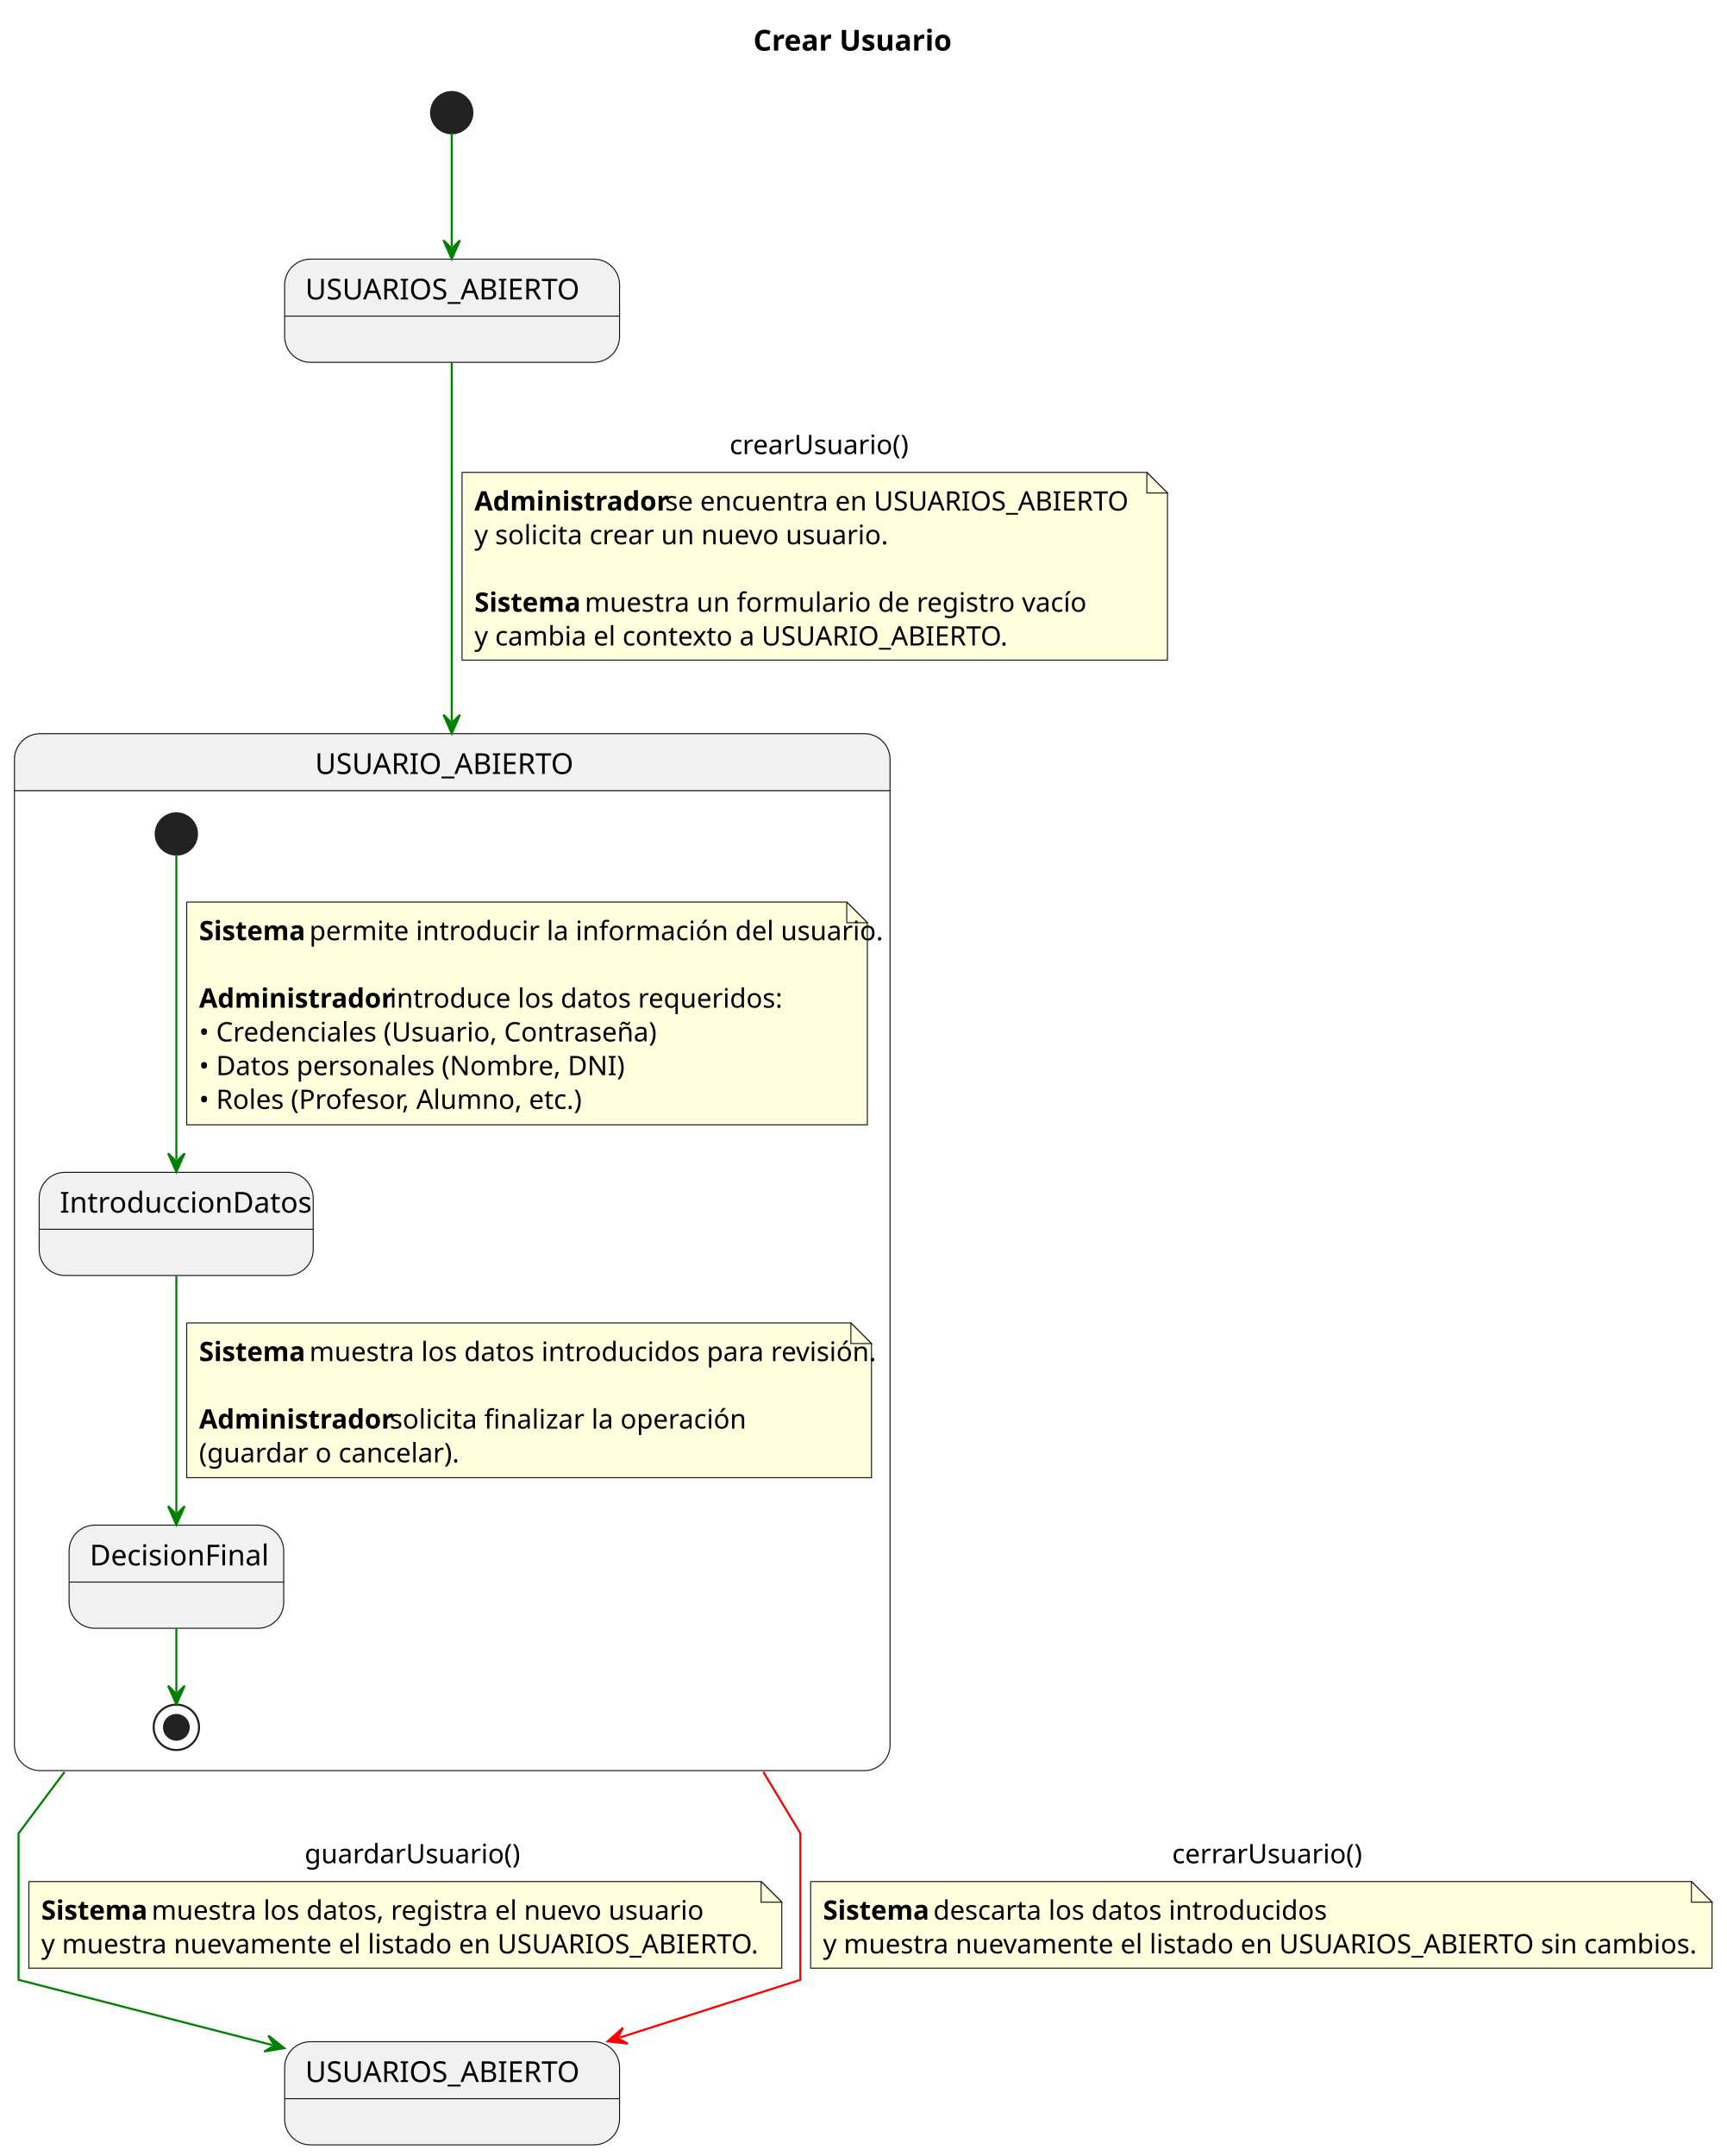
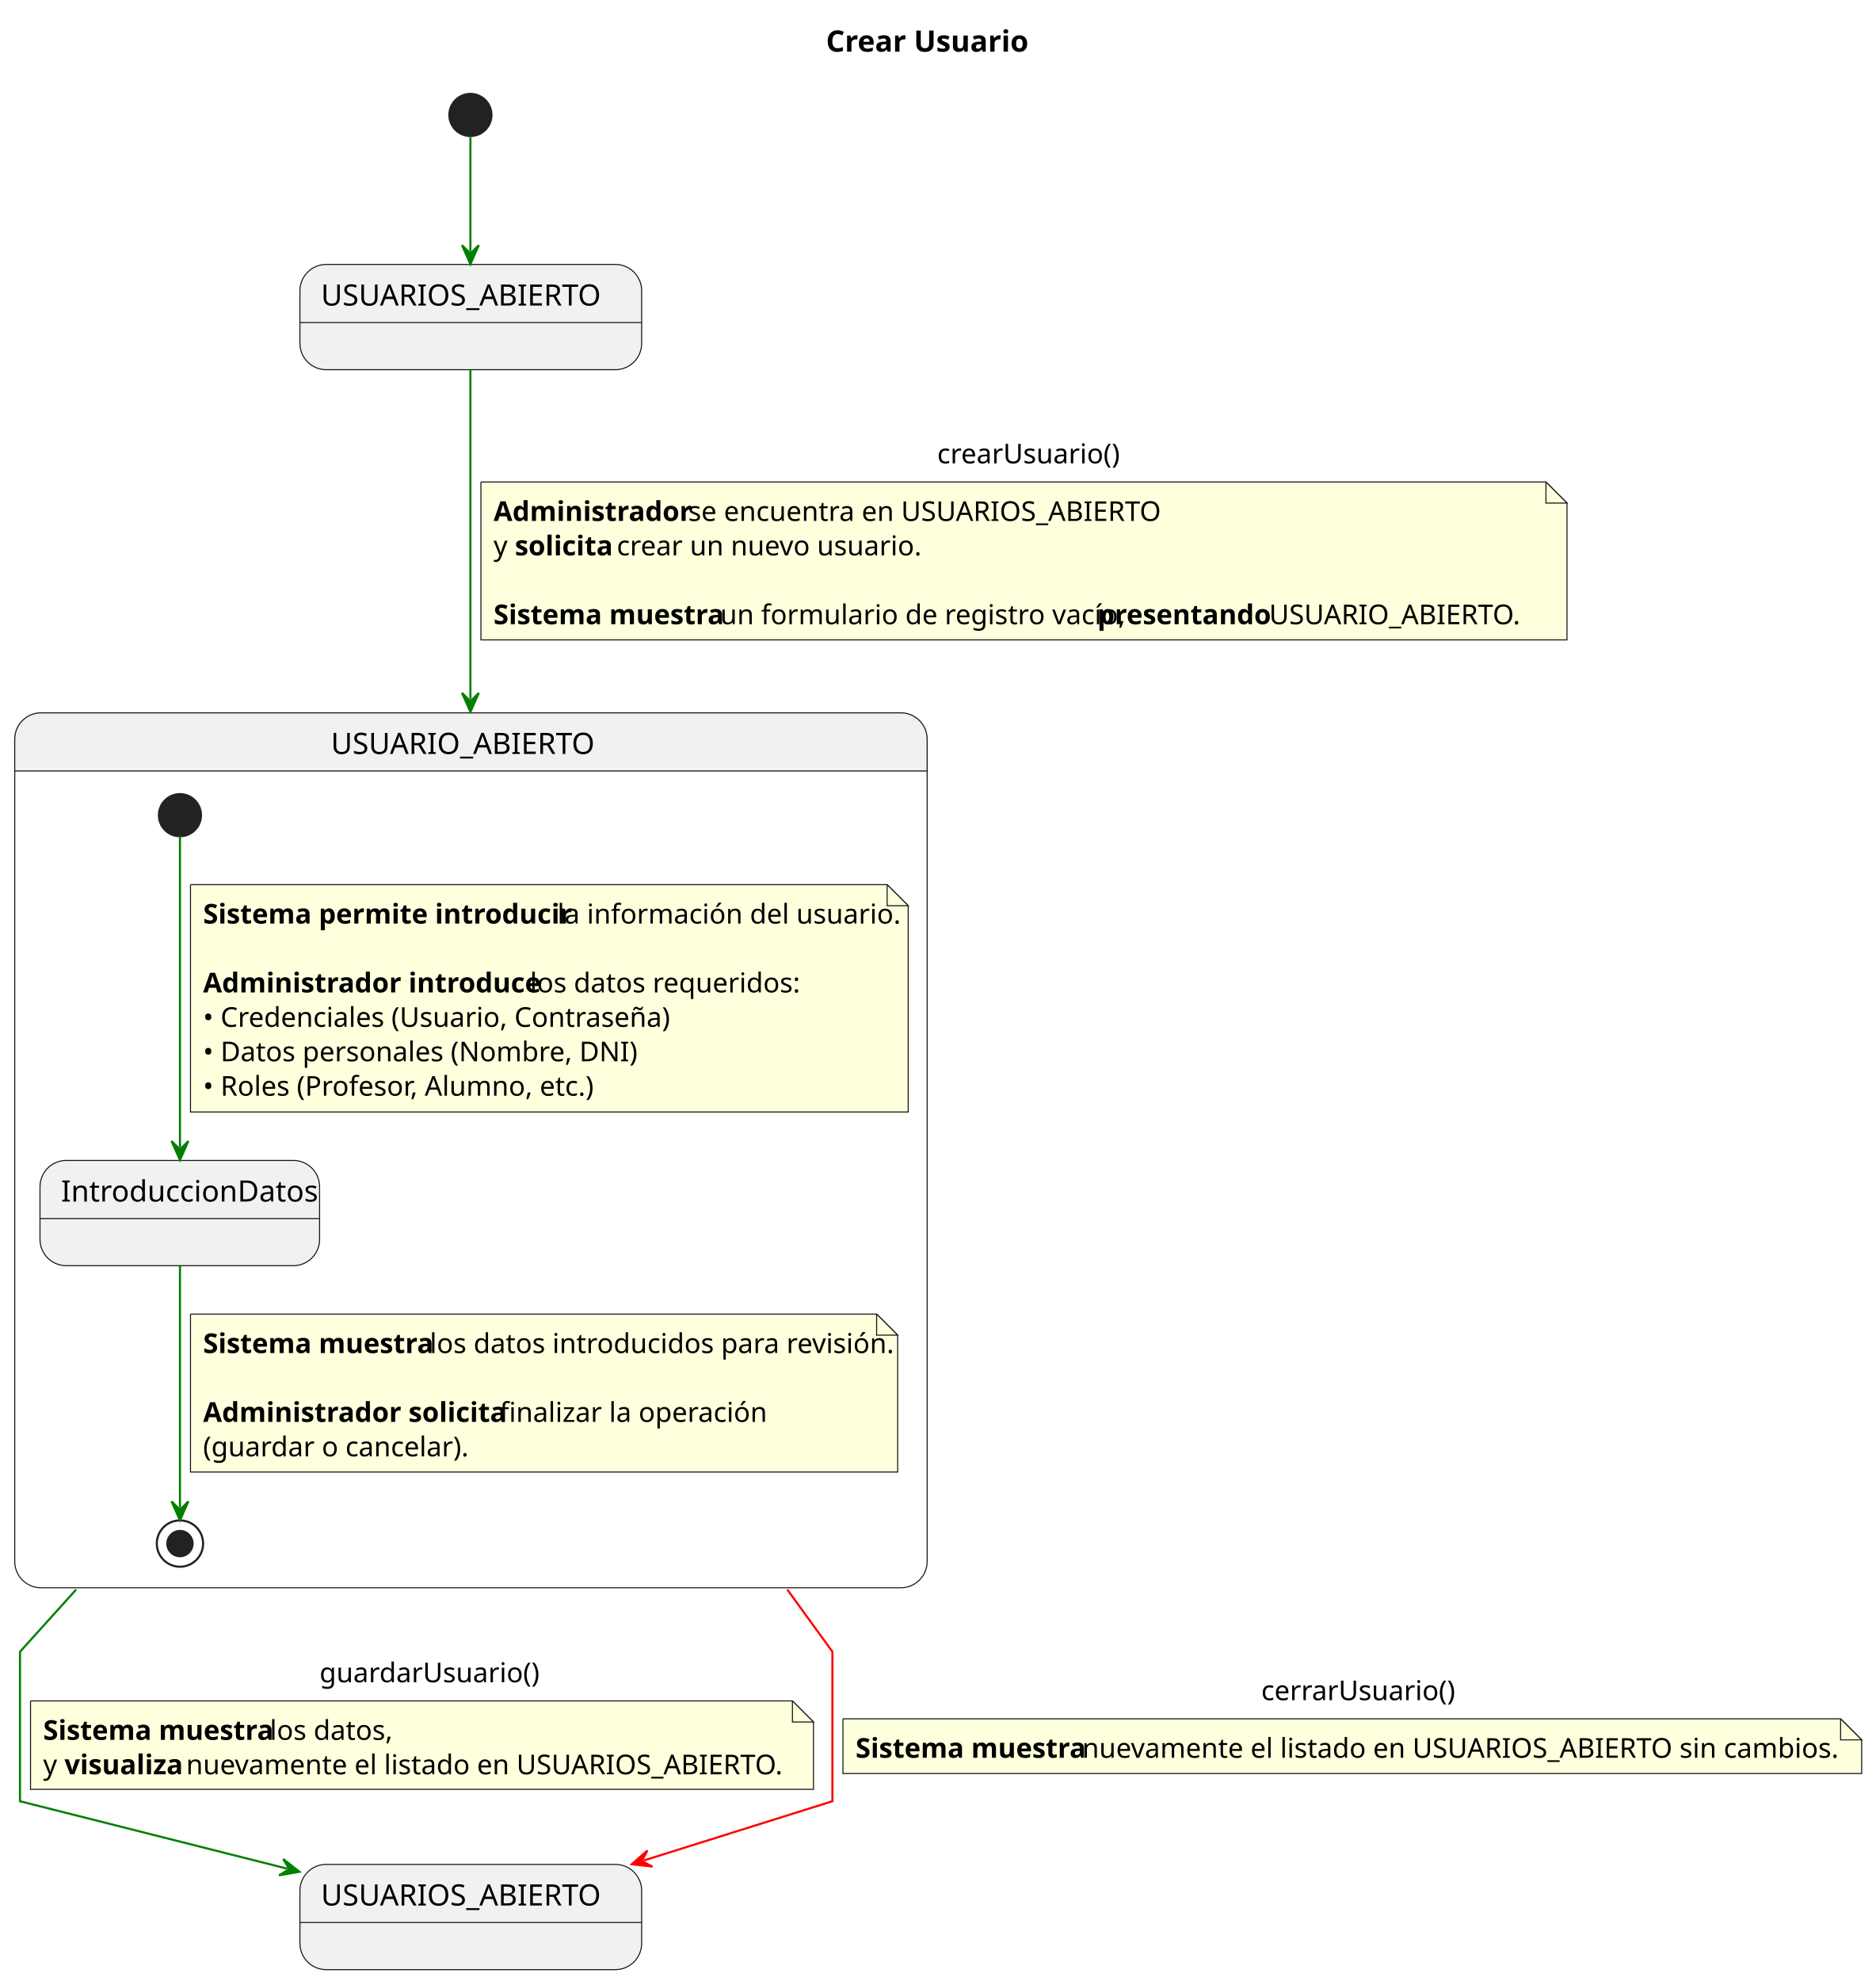
- <svg xmlns="http://www.w3.org/2000/svg" contentStyleType="text/css" data-diagram-type="STATE" height="1045px" preserveAspectRatio="none" style="width:837px;height:1045px;background:#FFFFFF;" version="1.1" viewBox="0 0 837 1045" width="837px" zoomAndPan="magnify">
+ <svg xmlns="http://www.w3.org/2000/svg" contentStyleType="text/css" data-diagram-type="STATE" height="941px" preserveAspectRatio="none" style="width:891px;height:941px;background:#FFFFFF;" version="1.1" viewBox="0 0 891 941" width="891px" zoomAndPan="magnify">
  <defs />
  <g>
-     <text fill="#000000" font-family="sans-serif" font-size="14" font-weight="bold" lengthAdjust="spacing" textLength="92.593" x="365.204" y="24.533">Crear Usuario</text>
+     <text fill="#000000" font-family="sans-serif" font-size="14" font-weight="bold" lengthAdjust="spacing" textLength="92.593" x="392.454" y="24.533">Crear Usuario</text>
    <g id="USUARIOS_ABIERTO_INICIAL">
-       <rect fill="#F1F1F1" height="50" rx="12.5" ry="12.5" style="stroke:#181818;stroke-width:0.5;" width="162.365" x="138" y="125.609" />
-       <line style="stroke:#181818;stroke-width:0.5;" x1="138" x2="300.365" y1="153.219" y2="153.219" />
-       <text fill="#000000" font-family="sans-serif" font-size="14" lengthAdjust="spacing" textLength="142.365" x="148" y="145.143">USUARIOS_ABIERTO</text>
+       <rect fill="#F1F1F1" height="50" rx="12.5" ry="12.5" style="stroke:#181818;stroke-width:0.5;" width="162.365" x="142.5" y="125.609" />
+       <line style="stroke:#181818;stroke-width:0.5;" x1="142.5" x2="304.865" y1="153.219" y2="153.219" />
+       <text fill="#000000" font-family="sans-serif" font-size="14" lengthAdjust="spacing" textLength="142.365" x="152.5" y="145.143">USUARIOS_ABIERTO</text>
    </g>
    <g id="USUARIOS_ABIERTO_FINAL">
-       <rect fill="#F1F1F1" height="50" rx="12.5" ry="12.5" style="stroke:#181818;stroke-width:0.5;" width="162.365" x="138" y="989.609" />
-       <line style="stroke:#181818;stroke-width:0.5;" x1="138" x2="300.365" y1="1017.219" y2="1017.219" />
-       <text fill="#000000" font-family="sans-serif" font-size="14" lengthAdjust="spacing" textLength="142.365" x="148" y="1009.143">USUARIOS_ABIERTO</text>
+       <rect fill="#F1F1F1" height="50" rx="12.5" ry="12.5" style="stroke:#181818;stroke-width:0.5;" width="162.365" x="142.5" y="885.609" />
+       <line style="stroke:#181818;stroke-width:0.5;" x1="142.5" x2="304.865" y1="913.219" y2="913.219" />
+       <text fill="#000000" font-family="sans-serif" font-size="14" lengthAdjust="spacing" textLength="142.365" x="152.5" y="905.143">USUARIOS_ABIERTO</text>
    </g>
-     <path d="M19.5,355.609 L419,355.609 A12.5,12.5 0 0 1 431.5,368.109 L431.5,383.219 L7,383.219 L7,368.109 A12.5,12.5 0 0 1 19.5,355.609" fill="#F1F1F1" style="stroke:#F1F1F1;stroke-width:1;" />
-     <rect fill="none" height="502.609" rx="12.5" ry="12.5" style="stroke:#181818;stroke-width:0.5;" width="424.5" x="7" y="355.609" />
-     <line style="stroke:#181818;stroke-width:0.5;" x1="7" x2="431.5" y1="383.219" y2="383.219" />
-     <text fill="#000000" font-family="sans-serif" font-size="14" lengthAdjust="spacing" textLength="133.027" x="152.736" y="375.143">USUARIO_ABIERTO</text>
+     <path d="M19.5,338.609 L428,338.609 A12.5,12.5 0 0 1 440.5,351.109 L440.5,366.219 L7,366.219 L7,351.109 A12.5,12.5 0 0 1 19.5,338.609" fill="#F1F1F1" style="stroke:#F1F1F1;stroke-width:1;" />
+     <rect fill="none" height="415.609" rx="12.5" ry="12.5" style="stroke:#181818;stroke-width:0.5;" width="433.5" x="7" y="338.609" />
+     <line style="stroke:#181818;stroke-width:0.5;" x1="7" x2="440.5" y1="366.219" y2="366.219" />
+     <text fill="#000000" font-family="sans-serif" font-size="14" lengthAdjust="spacing" textLength="133.027" x="157.236" y="358.143">USUARIO_ABIERTO</text>
    <g id="USUARIO_ABIERTO_COMP.IntroduccionDatos">
-       <rect fill="#F1F1F1" height="50" rx="12.5" ry="12.5" style="stroke:#181818;stroke-width:0.5;" width="132.841" x="19" y="568.219" />
-       <line style="stroke:#181818;stroke-width:0.5;" x1="19" x2="151.841" y1="595.828" y2="595.828" />
-       <text fill="#000000" font-family="sans-serif" font-size="14" lengthAdjust="spacing" textLength="112.841" x="29" y="587.752">IntroduccionDatos</text>
+       <rect fill="#F1F1F1" height="50" rx="12.5" ry="12.5" style="stroke:#181818;stroke-width:0.5;" width="132.841" x="19" y="551.219" />
+       <line style="stroke:#181818;stroke-width:0.5;" x1="19" x2="151.841" y1="578.828" y2="578.828" />
+       <text fill="#000000" font-family="sans-serif" font-size="14" lengthAdjust="spacing" textLength="112.841" x="29" y="570.752">IntroduccionDatos</text>
    </g>
-     <g id="USUARIO_ABIERTO_COMP.DecisionFinal">
-       <rect fill="#F1F1F1" height="50" rx="12.5" ry="12.5" style="stroke:#181818;stroke-width:0.5;" width="104.034" x="33.5" y="739.219" />
-       <line style="stroke:#181818;stroke-width:0.5;" x1="33.5" x2="137.534" y1="766.828" y2="766.828" />
-       <text fill="#000000" font-family="sans-serif" font-size="14" lengthAdjust="spacing" textLength="84.034" x="43.5" y="758.752">DecisionFinal</text>
+     <ellipse cx="85.5" cy="387.219" fill="#222222" rx="10" ry="10" style="stroke:#222222;stroke-width:1;" />
+     <ellipse cx="85.5" cy="733.219" fill="none" rx="11" ry="11" style="stroke:#222222;stroke-width:1;" />
+     <ellipse cx="85.5" cy="733.219" fill="#222222" rx="6" ry="6" style="stroke:#222222;stroke-width:1;" />
+     <g class="link" data-entity-1="*start*USUARIO_ABIERTO_COMP" data-entity-2="IntroduccionDatos" data-source-line="22" data-uid="lnk6" id="link_*start*USUARIO_ABIERTO_COMP_IntroduccionDatos">
+       <path d="M85.5,397.239 C85.5,424.889 85.5,503.129 85.5,545.029" fill="none" id="*start*USUARIO_ABIERTO_COMP-to-IntroduccionDatos" style="stroke:#008000;stroke-width:1;" />
+       <polygon fill="#008000" points="85.5,551.029,89.5,542.029,85.5,546.029,81.5,542.029,85.5,551.029" style="stroke:#008000;stroke-width:1;" />
+       <path d="M90.5,420.219 L90.5,528.219 L431.5,528.219 L431.5,430.219 L421.5,420.219 L90.5,420.219" fill="#FEFFDD" style="stroke:#181818;stroke-width:0.5;" />
+       <path d="M421.5,420.219 L421.5,430.219 L431.5,430.219 L421.5,420.219" fill="#FEFFDD" style="stroke:#181818;stroke-width:0.5;" />
+       <text fill="#000000" font-family="sans-serif" font-size="13" font-weight="bold" lengthAdjust="spacing" textLength="164.709" x="96.5" y="438.714">Sistema permite introducir</text>
+       <text fill="#000000" font-family="sans-serif" font-size="13" lengthAdjust="spacing" textLength="151.747" x="264.821" y="438.714">la información del usuario.</text>
+       <text fill="#000000" font-family="sans-serif" font-size="13" lengthAdjust="spacing" textLength="3.612" x="96.5" y="455.065"> </text>
+       <text fill="#000000" font-family="sans-serif" font-size="13" font-weight="bold" lengthAdjust="spacing" textLength="151.677" x="96.5" y="471.417">Administrador introduce</text>
+       <text fill="#000000" font-family="sans-serif" font-size="13" lengthAdjust="spacing" textLength="120.682" x="251.789" y="471.417">los datos requeridos:</text>
+       <text fill="#000000" font-family="sans-serif" font-size="13" lengthAdjust="spacing" textLength="216.265" x="96.5" y="487.769">• Credenciales (Usuario, Contraseña)</text>
+       <text fill="#000000" font-family="sans-serif" font-size="13" lengthAdjust="spacing" textLength="198.18" x="96.5" y="504.12">• Datos personales (Nombre, DNI)</text>
+       <text fill="#000000" font-family="sans-serif" font-size="13" lengthAdjust="spacing" textLength="183.009" x="96.5" y="520.472">• Roles (Profesor, Alumno, etc.)</text>
    </g>
-     <ellipse cx="85.5" cy="404.219" fill="#222222" rx="10" ry="10" style="stroke:#222222;stroke-width:1;" />
-     <ellipse cx="85.5" cy="837.219" fill="none" rx="11" ry="11" style="stroke:#222222;stroke-width:1;" />
-     <ellipse cx="85.5" cy="837.219" fill="#222222" rx="6" ry="6" style="stroke:#222222;stroke-width:1;" />
-     <g class="link" data-entity-1="*start*USUARIO_ABIERTO_COMP" data-entity-2="IntroduccionDatos" data-source-line="24" data-uid="lnk6" id="link_*start*USUARIO_ABIERTO_COMP_IntroduccionDatos">
-       <path d="M85.5,414.239 C85.5,441.889 85.5,520.129 85.5,562.029" fill="none" id="*start*USUARIO_ABIERTO_COMP-to-IntroduccionDatos" style="stroke:#008000;stroke-width:1;" />
-       <polygon fill="#008000" points="85.5,568.029,89.5,559.029,85.5,563.029,81.5,559.029,85.5,568.029" style="stroke:#008000;stroke-width:1;" />
-       <path d="M90.5,437.219 L90.5,545.219 L420.5,545.219 L420.5,447.219 L410.5,437.219 L90.5,437.219" fill="#FEFFDD" style="stroke:#181818;stroke-width:0.5;" />
-       <path d="M410.5,437.219 L410.5,447.219 L420.5,447.219 L410.5,437.219" fill="#FEFFDD" style="stroke:#181818;stroke-width:0.5;" />
-       <text fill="#000000" font-family="sans-serif" font-size="13" font-weight="bold" lengthAdjust="spacing" textLength="49.861" x="96.5" y="455.714">Sistema</text>
-       <text fill="#000000" font-family="sans-serif" font-size="13" lengthAdjust="spacing" textLength="255.785" x="149.973" y="455.714">permite introducir la información del usuario.</text>
-       <text fill="#000000" font-family="sans-serif" font-size="13" lengthAdjust="spacing" textLength="3.612" x="96.5" y="472.065"> </text>
-       <text fill="#000000" font-family="sans-serif" font-size="13" font-weight="bold" lengthAdjust="spacing" textLength="88.842" x="96.5" y="488.417">Administrador</text>
-       <text fill="#000000" font-family="sans-serif" font-size="13" lengthAdjust="spacing" textLength="177.773" x="188.954" y="488.417">introduce los datos requeridos:</text>
-       <text fill="#000000" font-family="sans-serif" font-size="13" lengthAdjust="spacing" textLength="216.265" x="96.5" y="504.769">• Credenciales (Usuario, Contraseña)</text>
-       <text fill="#000000" font-family="sans-serif" font-size="13" lengthAdjust="spacing" textLength="198.18" x="96.5" y="521.12">• Datos personales (Nombre, DNI)</text>
-       <text fill="#000000" font-family="sans-serif" font-size="13" lengthAdjust="spacing" textLength="183.009" x="96.5" y="537.472">• Roles (Profesor, Alumno, etc.)</text>
+     <g class="link" data-entity-1="IntroduccionDatos" data-entity-2="*end*USUARIO_ABIERTO_COMP" data-source-line="32" data-uid="lnk8" id="link_IntroduccionDatos_*end*USUARIO_ABIERTO_COMP">
+       <path d="M85.5,601.439 C85.5,636.009 85.5,691.989 85.5,716.169" fill="none" id="IntroduccionDatos-to-*end*USUARIO_ABIERTO_COMP" style="stroke:#008000;stroke-width:1;" />
+       <polygon fill="#008000" points="85.5,722.169,89.5,713.169,85.5,717.169,81.5,713.169,85.5,722.169" style="stroke:#008000;stroke-width:1;" />
+       <path d="M90.5,624.219 L90.5,699.219 L426.5,699.219 L426.5,634.219 L416.5,624.219 L90.5,624.219" fill="#FEFFDD" style="stroke:#181818;stroke-width:0.5;" />
+       <path d="M416.5,624.219 L416.5,634.219 L426.5,634.219 L416.5,624.219" fill="#FEFFDD" style="stroke:#181818;stroke-width:0.5;" />
+       <text fill="#000000" font-family="sans-serif" font-size="13" font-weight="bold" lengthAdjust="spacing" textLength="104.051" x="96.5" y="642.714">Sistema muestra</text>
+       <text fill="#000000" font-family="sans-serif" font-size="13" lengthAdjust="spacing" textLength="207.391" x="204.163" y="642.714">los datos introducidos para revisión.</text>
+       <text fill="#000000" font-family="sans-serif" font-size="13" lengthAdjust="spacing" textLength="3.612" x="96.5" y="659.065"> </text>
+       <text fill="#000000" font-family="sans-serif" font-size="13" font-weight="bold" lengthAdjust="spacing" textLength="137.249" x="96.5" y="675.417">Administrador solicita</text>
+       <text fill="#000000" font-family="sans-serif" font-size="13" lengthAdjust="spacing" textLength="119.234" x="237.361" y="675.417">finalizar la operación</text>
+       <text fill="#000000" font-family="sans-serif" font-size="13" lengthAdjust="spacing" textLength="120.669" x="96.5" y="691.769">(guardar o cancelar).</text>
    </g>
-     <g class="link" data-entity-1="IntroduccionDatos" data-entity-2="DecisionFinal" data-source-line="34" data-uid="lnk7" id="link_IntroduccionDatos_DecisionFinal">
-       <path d="M85.5,618.429 C85.5,650.559 85.5,700.949 85.5,733.049" fill="none" id="IntroduccionDatos-to-DecisionFinal" style="stroke:#008000;stroke-width:1;" />
-       <polygon fill="#008000" points="85.5,739.049,89.5,730.049,85.5,734.049,81.5,730.049,85.5,739.049" style="stroke:#008000;stroke-width:1;" />
-       <path d="M90.5,641.219 L90.5,716.219 L422.5,716.219 L422.5,651.219 L412.5,641.219 L90.5,641.219" fill="#FEFFDD" style="stroke:#181818;stroke-width:0.5;" />
-       <path d="M412.5,641.219 L412.5,651.219 L422.5,651.219 L412.5,641.219" fill="#FEFFDD" style="stroke:#181818;stroke-width:0.5;" />
-       <text fill="#000000" font-family="sans-serif" font-size="13" font-weight="bold" lengthAdjust="spacing" textLength="49.861" x="96.5" y="659.714">Sistema</text>
-       <text fill="#000000" font-family="sans-serif" font-size="13" lengthAdjust="spacing" textLength="257.962" x="149.973" y="659.714">muestra los datos introducidos para revisión.</text>
-       <text fill="#000000" font-family="sans-serif" font-size="13" lengthAdjust="spacing" textLength="3.612" x="96.5" y="676.065"> </text>
-       <text fill="#000000" font-family="sans-serif" font-size="13" font-weight="bold" lengthAdjust="spacing" textLength="88.842" x="96.5" y="692.417">Administrador</text>
-       <text fill="#000000" font-family="sans-serif" font-size="13" lengthAdjust="spacing" textLength="162.583" x="188.954" y="692.417">solicita finalizar la operación</text>
-       <text fill="#000000" font-family="sans-serif" font-size="13" lengthAdjust="spacing" textLength="120.669" x="96.5" y="708.769">(guardar o cancelar).</text>
-     </g>
-     <g class="link" data-entity-1="DecisionFinal" data-entity-2="*end*USUARIO_ABIERTO_COMP" data-source-line="42" data-uid="lnk9" id="link_DecisionFinal_*end*USUARIO_ABIERTO_COMP">
-       <path d="M85.5,789.259 C85.5,801.809 85.5,810.499 85.5,820.069" fill="none" id="DecisionFinal-to-*end*USUARIO_ABIERTO_COMP" style="stroke:#008000;stroke-width:1;" />
-       <polygon fill="#008000" points="85.5,826.069,89.5,817.069,85.5,821.069,81.5,817.069,85.5,826.069" style="stroke:#008000;stroke-width:1;" />
-     </g>
-     <ellipse cx="219" cy="54.609" fill="#222222" rx="10" ry="10" style="stroke:#222222;stroke-width:1;" />
+     <ellipse cx="223.5" cy="54.609" fill="#222222" rx="10" ry="10" style="stroke:#222222;stroke-width:1;" />
    <g class="link" data-entity-1="*start*" data-entity-2="USUARIOS_ABIERTO_INICIAL" data-source-line="8" data-uid="lnk3" id="link_*start*_USUARIOS_ABIERTO_INICIAL">
-       <path d="M219,64.619 C219,78.499 219,99.579 219,119.449" fill="none" id="*start*-to-USUARIOS_ABIERTO_INICIAL" style="stroke:#008000;stroke-width:1;" />
-       <polygon fill="#008000" points="219,125.449,223,116.449,219,120.449,215,116.449,219,125.449" style="stroke:#008000;stroke-width:1;" />
+       <path d="M223.5,64.619 C223.5,78.499 223.5,99.579 223.5,119.449" fill="none" id="*start*-to-USUARIOS_ABIERTO_INICIAL" style="stroke:#008000;stroke-width:1;" />
+       <polygon fill="#008000" points="223.5,125.449,227.5,116.449,223.5,120.449,219.5,116.449,223.5,125.449" style="stroke:#008000;stroke-width:1;" />
    </g>
    <g class="link" data-entity-1="USUARIOS_ABIERTO_INICIAL" data-entity-2="USUARIO_ABIERTO_COMP" data-source-line="10" data-uid="lnk4" id="link_USUARIOS_ABIERTO_INICIAL_USUARIO_ABIERTO_COMP">
-       <path d="M219,175.719 C219,211.329 219,275.739 219,349.469" fill="none" id="USUARIOS_ABIERTO_INICIAL-to-USUARIO_ABIERTO_COMP" style="stroke:#008000;stroke-width:1;" />
-       <polygon fill="#008000" points="219,355.469,223,346.469,219,350.469,215,346.469,219,355.469" style="stroke:#008000;stroke-width:1;" />
-       <text fill="#000000" font-family="sans-serif" font-size="13" lengthAdjust="spacing" textLength="83.072" x="353.712" y="220.105">crearUsuario()</text>
-       <path d="M224,228.961 L224,319.961 L566,319.961 L566,238.961 L556,228.961 L224,228.961" fill="#FEFFDD" style="stroke:#181818;stroke-width:0.5;" />
-       <path d="M556,228.961 L556,238.961 L566,238.961 L556,228.961" fill="#FEFFDD" style="stroke:#181818;stroke-width:0.5;" />
-       <text fill="#000000" font-family="sans-serif" font-size="13" font-weight="bold" lengthAdjust="spacing" textLength="88.842" x="230" y="247.456">Administrador</text>
-       <text fill="#000000" font-family="sans-serif" font-size="13" lengthAdjust="spacing" textLength="229.042" x="322.454" y="247.456">se encuentra en USUARIOS_ABIERTO</text>
-       <text fill="#000000" font-family="sans-serif" font-size="13" lengthAdjust="spacing" textLength="190.042" x="230" y="263.808">y solicita crear un nuevo usuario.</text>
-       <text fill="#000000" font-family="sans-serif" font-size="13" lengthAdjust="spacing" textLength="3.612" x="230" y="280.159"> </text>
-       <text fill="#000000" font-family="sans-serif" font-size="13" font-weight="bold" lengthAdjust="spacing" textLength="49.861" x="230" y="296.511">Sistema</text>
-       <text fill="#000000" font-family="sans-serif" font-size="13" lengthAdjust="spacing" textLength="226.154" x="283.473" y="296.511">muestra un formulario de registro vacío</text>
-       <text fill="#000000" font-family="sans-serif" font-size="13" lengthAdjust="spacing" textLength="260.095" x="230" y="312.862">y cambia el contexto a USUARIO_ABIERTO.</text>
+       <path d="M223.5,175.659 C223.5,209.079 223.5,266.839 223.5,332.139" fill="none" id="USUARIOS_ABIERTO_INICIAL-to-USUARIO_ABIERTO_COMP" style="stroke:#008000;stroke-width:1;" />
+       <polygon fill="#008000" points="223.5,338.139,227.5,329.139,223.5,333.139,219.5,329.139,223.5,338.139" style="stroke:#008000;stroke-width:1;" />
+       <text fill="#000000" font-family="sans-serif" font-size="13" lengthAdjust="spacing" textLength="83.072" x="445.273" y="220.105">crearUsuario()</text>
+       <path d="M228.5,228.961 L228.5,303.961 L744.5,303.961 L744.5,238.961 L734.5,228.961 L228.5,228.961" fill="#FEFFDD" style="stroke:#181818;stroke-width:0.5;" />
+       <path d="M734.5,228.961 L734.5,238.961 L744.5,238.961 L734.5,228.961" fill="#FEFFDD" style="stroke:#181818;stroke-width:0.5;" />
+       <text fill="#000000" font-family="sans-serif" font-size="13" font-weight="bold" lengthAdjust="spacing" textLength="88.842" x="234.5" y="247.456">Administrador</text>
+       <text fill="#000000" font-family="sans-serif" font-size="13" lengthAdjust="spacing" textLength="229.042" x="326.954" y="247.456">se encuentra en USUARIOS_ABIERTO</text>
+       <text fill="#000000" font-family="sans-serif" font-size="13" lengthAdjust="spacing" textLength="6.5" x="234.5" y="263.808">y</text>
+       <text fill="#000000" font-family="sans-serif" font-size="13" font-weight="bold" lengthAdjust="spacing" textLength="44.795" x="244.612" y="263.808">solicita</text>
+       <text fill="#000000" font-family="sans-serif" font-size="13" lengthAdjust="spacing" textLength="136.583" x="293.019" y="263.808">crear un nuevo usuario.</text>
+       <text fill="#000000" font-family="sans-serif" font-size="13" lengthAdjust="spacing" textLength="3.612" x="234.5" y="280.159"> </text>
+       <text fill="#000000" font-family="sans-serif" font-size="13" font-weight="bold" lengthAdjust="spacing" textLength="104.051" x="234.5" y="296.511">Sistema muestra</text>
+       <text fill="#000000" font-family="sans-serif" font-size="13" lengthAdjust="spacing" textLength="179.194" x="342.163" y="296.511">un formulario de registro vacío,</text>
+       <text fill="#000000" font-family="sans-serif" font-size="13" font-weight="bold" lengthAdjust="spacing" textLength="78.013" x="521.357" y="296.511">presentando</text>
+       <text fill="#000000" font-family="sans-serif" font-size="13" lengthAdjust="spacing" textLength="127.137" x="602.981" y="296.511">USUARIO_ABIERTO.</text>
    </g>
-     <g class="link" data-entity-1="USUARIO_ABIERTO_COMP" data-entity-2="USUARIOS_ABIERTO_FINAL" data-source-line="45" data-uid="lnk10" id="link_USUARIO_ABIERTO_COMP_USUARIOS_ABIERTO_FINAL">
-       <path d="M31.27,858.859 C17.58,877.149 9,888.609 9,888.609 C9,888.609 9,959.609 9,959.609 C9,959.609 72.899,976.046 131.999,991.236" fill="none" id="USUARIO_ABIERTO_COMP-to-USUARIOS_ABIERTO_FINAL" style="stroke:#008000;stroke-width:1;" />
-       <polygon fill="#008000" points="137.81,992.729,130.089,986.615,132.967,991.485,128.098,994.363,137.81,992.729" style="stroke:#008000;stroke-width:1;" />
-       <text fill="#000000" font-family="sans-serif" font-size="13" lengthAdjust="spacing" textLength="98.262" x="147.692" y="903.105">guardarUsuario()</text>
-       <path d="M14,911.961 L14,953.961 L379,953.961 L379,921.961 L369,911.961 L14,911.961" fill="#FEFFDD" style="stroke:#181818;stroke-width:0.5;" />
-       <path d="M369,911.961 L369,921.961 L379,921.961 L369,911.961" fill="#FEFFDD" style="stroke:#181818;stroke-width:0.5;" />
-       <text fill="#000000" font-family="sans-serif" font-size="13" font-weight="bold" lengthAdjust="spacing" textLength="49.861" x="20" y="930.456">Sistema</text>
-       <text fill="#000000" font-family="sans-serif" font-size="13" lengthAdjust="spacing" textLength="252.186" x="73.473" y="930.456">muestra los datos, registra el nuevo usuario</text>
-       <text fill="#000000" font-family="sans-serif" font-size="13" lengthAdjust="spacing" textLength="344.646" x="20" y="946.808">y muestra nuevamente el listado en USUARIOS_ABIERTO.</text>
+     <g class="link" data-entity-1="USUARIO_ABIERTO_COMP" data-entity-2="USUARIOS_ABIERTO_FINAL" data-source-line="41" data-uid="lnk9" id="link_USUARIO_ABIERTO_COMP_USUARIOS_ABIERTO_FINAL">
+       <path d="M36.17,755.069 C19.92,773.069 9.5,784.609 9.5,784.609 C9.5,784.609 9.5,855.609 9.5,855.609 C9.5,855.609 75.932,872.371 136.472,887.651" fill="none" id="USUARIO_ABIERTO_COMP-to-USUARIOS_ABIERTO_FINAL" style="stroke:#008000;stroke-width:1;" />
+       <polygon fill="#008000" points="142.29,889.119,134.542,883.038,137.442,887.896,132.585,890.795,142.29,889.119" style="stroke:#008000;stroke-width:1;" />
+       <text fill="#000000" font-family="sans-serif" font-size="13" lengthAdjust="spacing" textLength="98.262" x="151.81" y="799.105">guardarUsuario()</text>
+       <path d="M14.5,807.961 L14.5,849.961 L386.5,849.961 L386.5,817.961 L376.5,807.961 L14.5,807.961" fill="#FEFFDD" style="stroke:#181818;stroke-width:0.5;" />
+       <path d="M376.5,807.961 L376.5,817.961 L386.5,817.961 L376.5,807.961" fill="#FEFFDD" style="stroke:#181818;stroke-width:0.5;" />
+       <text fill="#000000" font-family="sans-serif" font-size="13" font-weight="bold" lengthAdjust="spacing" textLength="104.051" x="20.5" y="826.456">Sistema muestra</text>
+       <text fill="#000000" font-family="sans-serif" font-size="13" lengthAdjust="spacing" textLength="55.644" x="128.163" y="826.456">los datos,</text>
+       <text fill="#000000" font-family="sans-serif" font-size="13" lengthAdjust="spacing" textLength="6.5" x="20.5" y="842.808">y</text>
+       <text fill="#000000" font-family="sans-serif" font-size="13" font-weight="bold" lengthAdjust="spacing" textLength="54.196" x="30.612" y="842.808">visualiza</text>
+       <text fill="#000000" font-family="sans-serif" font-size="13" lengthAdjust="spacing" textLength="283.962" x="88.42" y="842.808">nuevamente el listado en USUARIOS_ABIERTO.</text>
    </g>
-     <g class="link" data-entity-1="USUARIO_ABIERTO_COMP" data-entity-2="USUARIOS_ABIERTO_FINAL" data-source-line="51" data-uid="lnk11" id="link_USUARIO_ABIERTO_COMP_USUARIOS_ABIERTO_FINAL">
-       <path d="M370.07,858.859 C381.09,877.149 388,888.609 388,888.609 C388,888.609 388,959.609 388,959.609 C388,959.609 345.316,973.254 300.316,987.624" fill="none" id="USUARIO_ABIERTO_COMP-to-USUARIOS_ABIERTO_FINAL-1" style="stroke:#FF0000;stroke-width:1;" />
-       <polygon fill="#FF0000" points="294.6,989.449,304.39,990.522,299.363,987.928,301.957,982.901,294.6,989.449" style="stroke:#FF0000;stroke-width:1;" />
-       <text fill="#000000" font-family="sans-serif" font-size="13" lengthAdjust="spacing" textLength="87.401" x="568.247" y="903.105">cerrarUsuario()</text>
-       <path d="M393,911.961 L393,953.961 L830,953.961 L830,921.961 L820,911.961 L393,911.961" fill="#FEFFDD" style="stroke:#181818;stroke-width:0.5;" />
-       <path d="M820,911.961 L820,921.961 L830,921.961 L820,911.961" fill="#FEFFDD" style="stroke:#181818;stroke-width:0.5;" />
-       <text fill="#000000" font-family="sans-serif" font-size="13" font-weight="bold" lengthAdjust="spacing" textLength="49.861" x="399" y="930.456">Sistema</text>
-       <text fill="#000000" font-family="sans-serif" font-size="13" lengthAdjust="spacing" textLength="179.213" x="452.473" y="930.456">descarta los datos introducidos</text>
-       <text fill="#000000" font-family="sans-serif" font-size="13" lengthAdjust="spacing" textLength="416.895" x="399" y="946.808">y muestra nuevamente el listado en USUARIOS_ABIERTO sin cambios.</text>
+     <g class="link" data-entity-1="USUARIO_ABIERTO_COMP" data-entity-2="USUARIOS_ABIERTO_FINAL" data-source-line="47" data-uid="lnk10" id="link_USUARIO_ABIERTO_COMP_USUARIOS_ABIERTO_FINAL">
+       <path d="M374.06,755.069 C387.12,773.069 395.5,784.609 395.5,784.609 C395.5,784.609 395.5,855.609 395.5,855.609 C395.5,855.609 351.784,869.332 305.914,883.732" fill="none" id="USUARIO_ABIERTO_COMP-to-USUARIOS_ABIERTO_FINAL-1" style="stroke:#FF0000;stroke-width:1;" />
+       <polygon fill="#FF0000" points="300.19,885.529,309.975,886.65,304.961,884.032,307.579,879.017,300.19,885.529" style="stroke:#FF0000;stroke-width:1;" />
+       <text fill="#000000" font-family="sans-serif" font-size="13" lengthAdjust="spacing" textLength="87.401" x="599.237" y="807.605">cerrarUsuario()</text>
+       <path d="M400.5,816.461 L400.5,842.461 L884.5,842.461 L884.5,826.461 L874.5,816.461 L400.5,816.461" fill="#FEFFDD" style="stroke:#181818;stroke-width:0.5;" />
+       <path d="M874.5,816.461 L874.5,826.461 L884.5,826.461 L874.5,816.461" fill="#FEFFDD" style="stroke:#181818;stroke-width:0.5;" />
+       <text fill="#000000" font-family="sans-serif" font-size="13" font-weight="bold" lengthAdjust="spacing" textLength="104.051" x="406.5" y="834.956">Sistema muestra</text>
+       <text fill="#000000" font-family="sans-serif" font-size="13" lengthAdjust="spacing" textLength="356.211" x="514.163" y="834.956">nuevamente el listado en USUARIOS_ABIERTO sin cambios.</text>
    </g>
  </g>
</svg>
